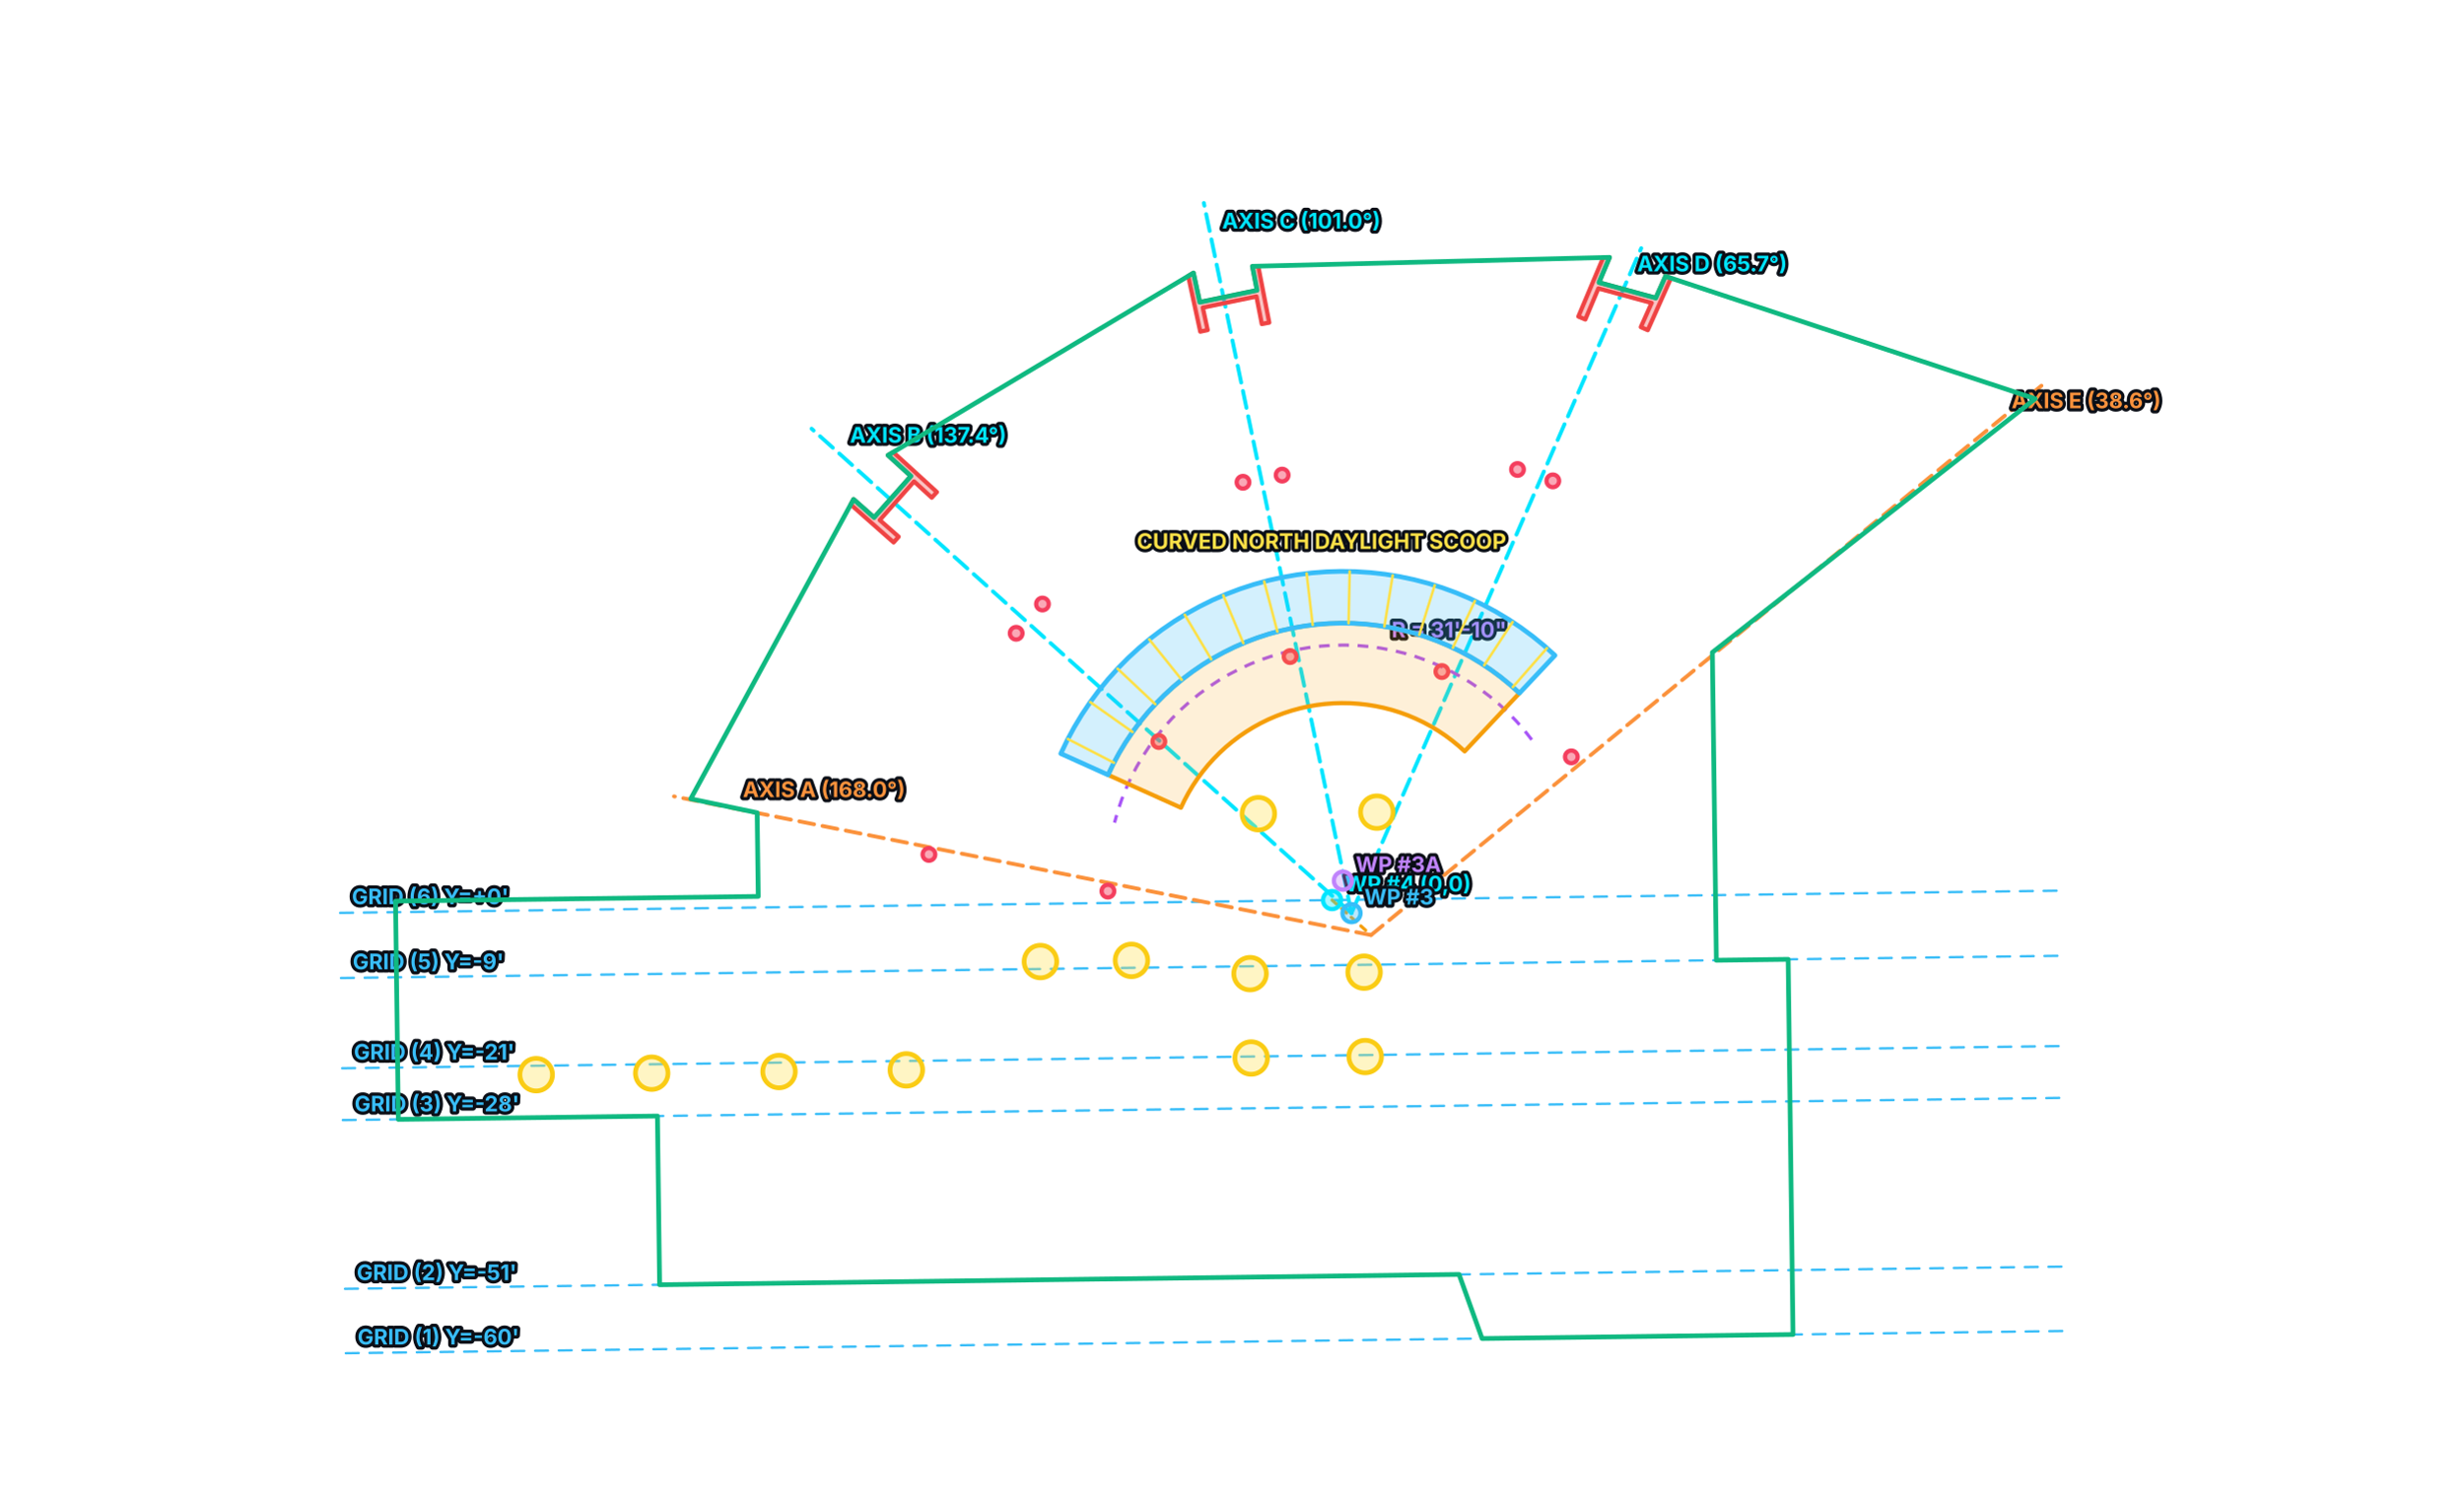
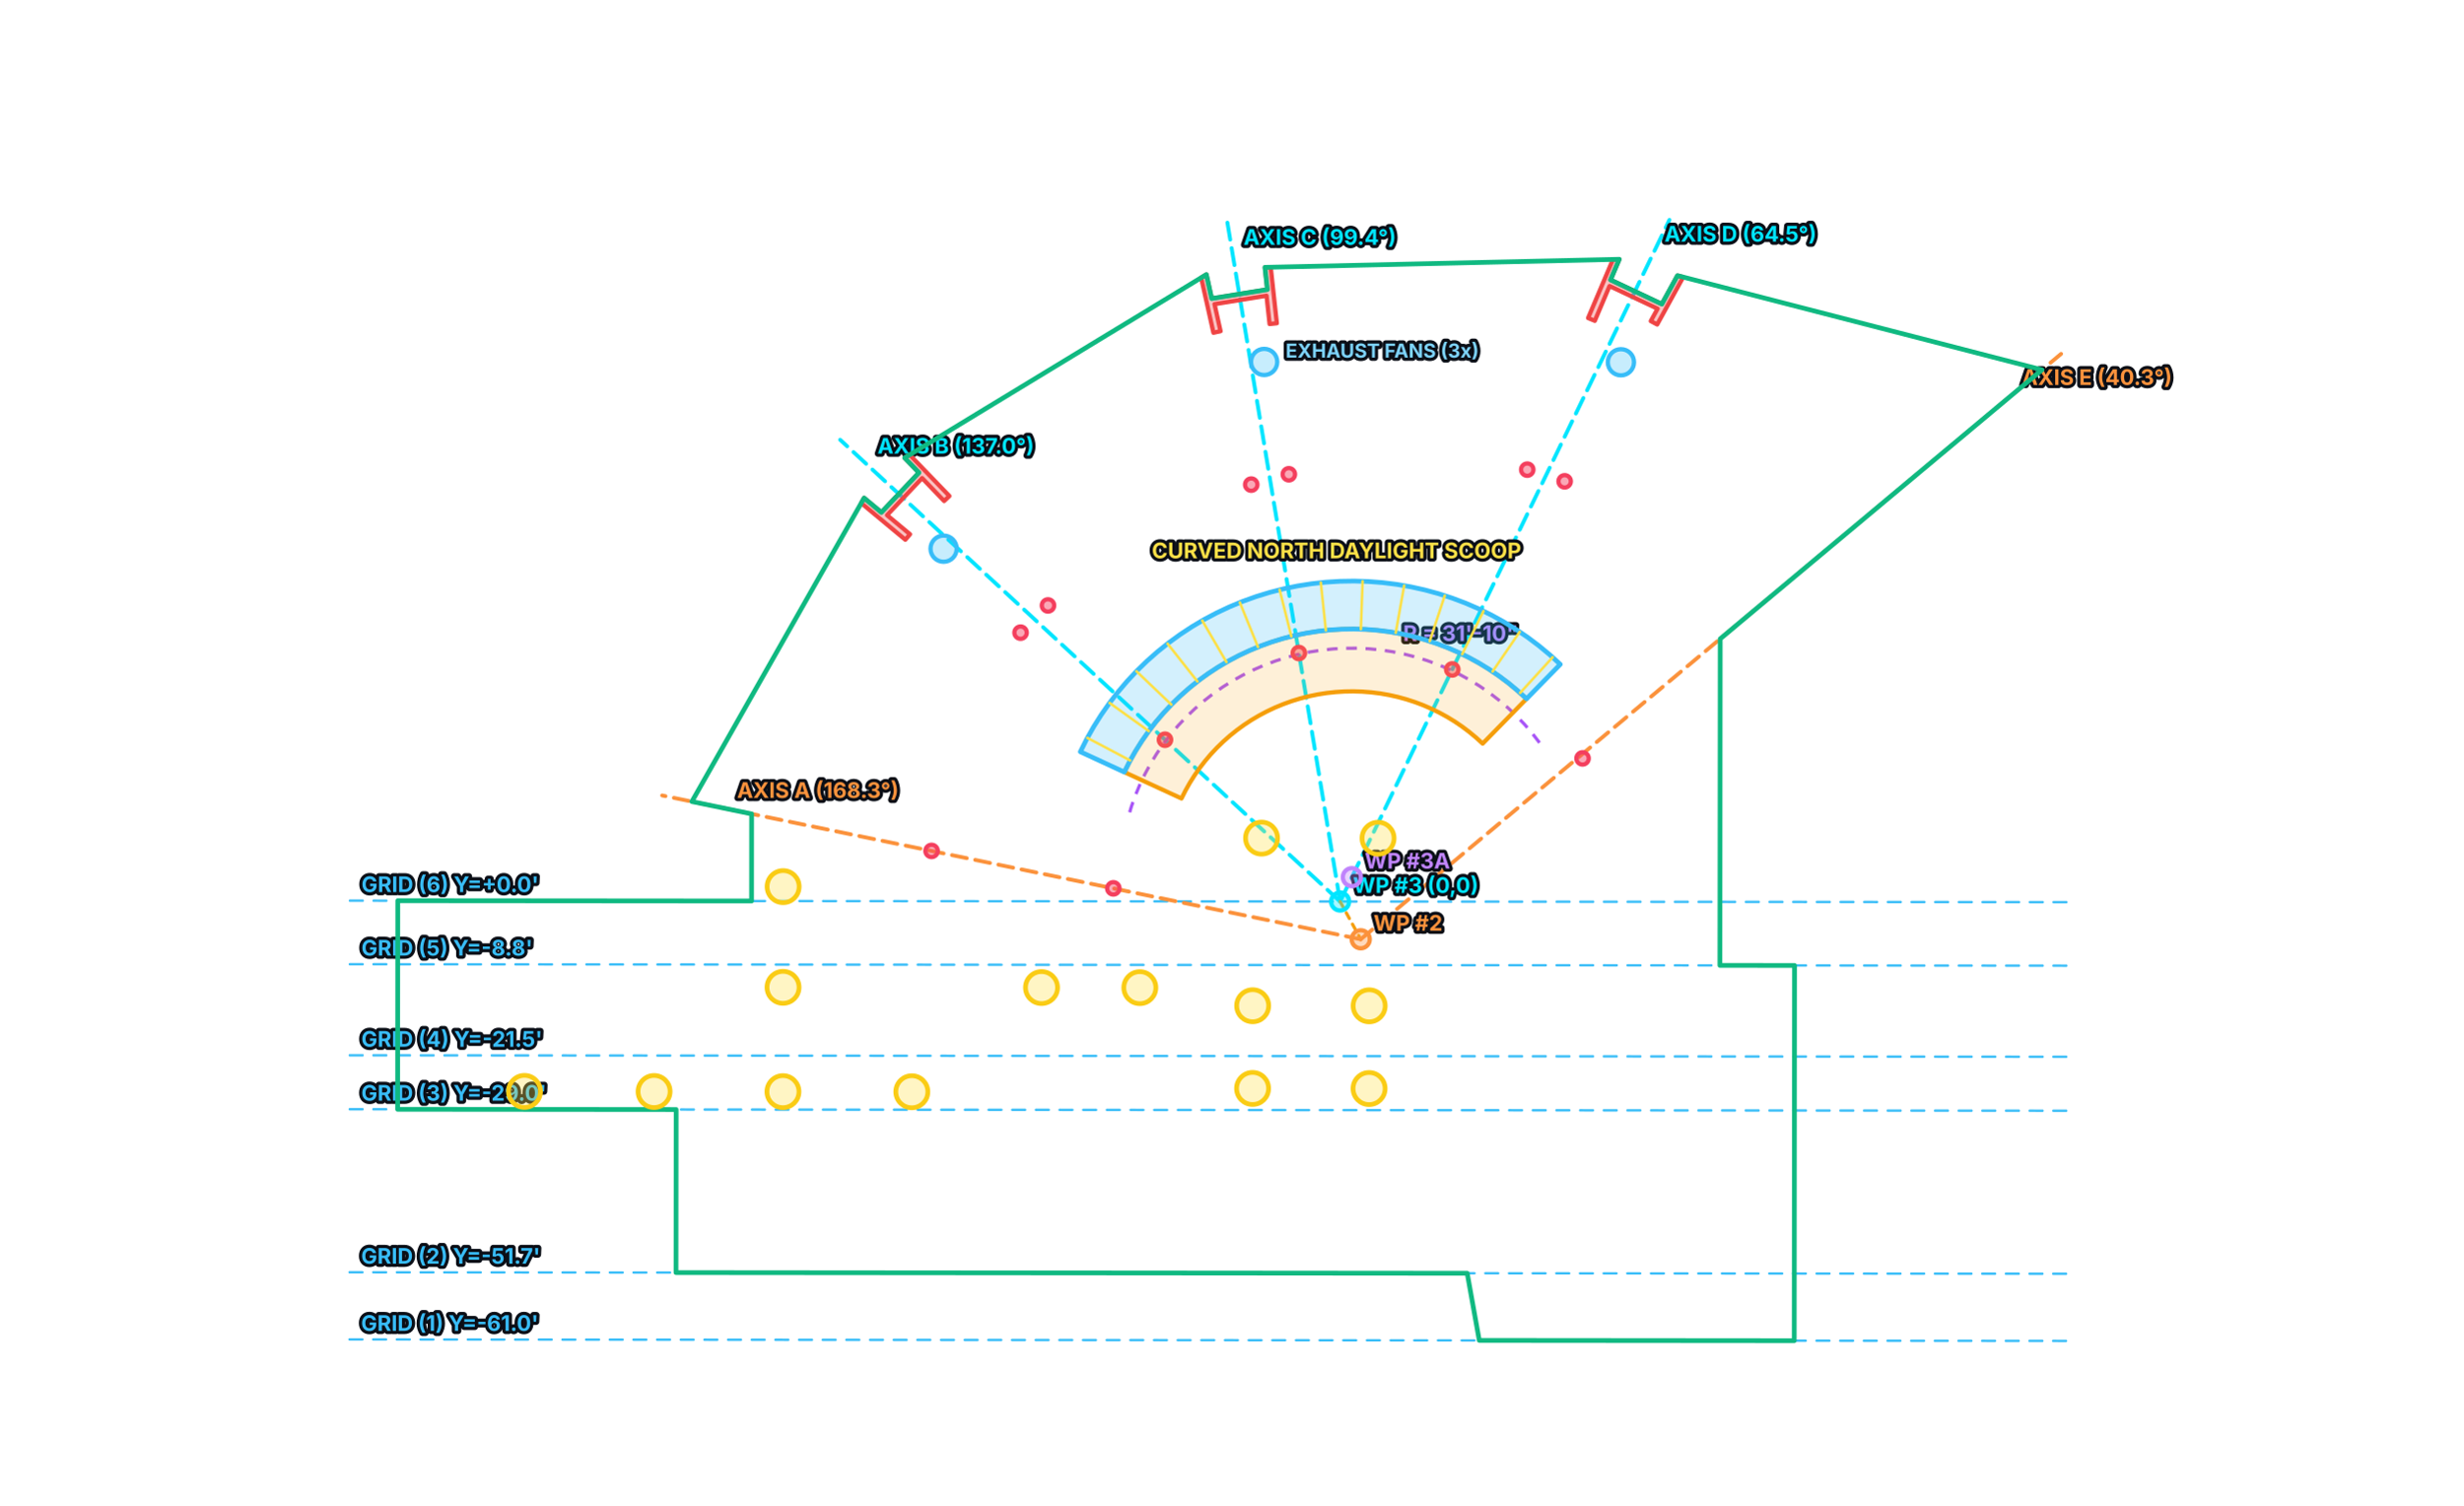
<svg xmlns="http://www.w3.org/2000/svg" viewBox="0 0 1145 700" width="1145" height="700" class="aalto-vector-svg">
  <g class="vec-layer" data-layer="regulating">
-     <line x1="158.11" y1="424.49" x2="956.50" y2="414.17" stroke="#38bdf8" stroke-width="1.1" stroke-dasharray="6,5" stroke-linecap="round" />
-     <text x="163.56" y="420.45" fill="#38bdf8" font-family="Inter, monospace, sans-serif" font-size="10" font-weight="700" paint-order="stroke" stroke="#0b0f17" stroke-width="3" stroke-linejoin="round">GRID (6) Y=+0'</text>
-     <line x1="158.51" y1="454.78" x2="956.89" y2="444.45" stroke="#38bdf8" stroke-width="1.1" stroke-dasharray="6,5" stroke-linecap="round" />
-     <text x="163.95" y="450.73" fill="#38bdf8" font-family="Inter, monospace, sans-serif" font-size="10" font-weight="700" paint-order="stroke" stroke="#0b0f17" stroke-width="3" stroke-linejoin="round">GRID (5) Y=-9'</text>
-     <line x1="159.05" y1="496.76" x2="957.43" y2="486.44" stroke="#38bdf8" stroke-width="1.1" stroke-dasharray="6,5" stroke-linecap="round" />
-     <text x="164.49" y="492.72" fill="#38bdf8" font-family="Inter, monospace, sans-serif" font-size="10" font-weight="700" paint-order="stroke" stroke="#0b0f17" stroke-width="3" stroke-linejoin="round">GRID (4) Y=-21'</text>
-     <line x1="159.36" y1="520.85" x2="957.74" y2="510.52" stroke="#38bdf8" stroke-width="1.1" stroke-dasharray="6,5" stroke-linecap="round" />
-     <text x="164.80" y="516.81" fill="#38bdf8" font-family="Inter, monospace, sans-serif" font-size="10" font-weight="700" paint-order="stroke" stroke="#0b0f17" stroke-width="3" stroke-linejoin="round">GRID (3) Y=-28'</text>
-     <line x1="160.38" y1="599.31" x2="958.76" y2="588.99" stroke="#38bdf8" stroke-width="1.1" stroke-dasharray="6,5" stroke-linecap="round" />
-     <text x="165.82" y="595.27" fill="#38bdf8" font-family="Inter, monospace, sans-serif" font-size="10" font-weight="700" paint-order="stroke" stroke="#0b0f17" stroke-width="3" stroke-linejoin="round">GRID (2) Y=-51'</text>
-     <line x1="160.76" y1="629.25" x2="959.15" y2="618.93" stroke="#38bdf8" stroke-width="1.1" stroke-dasharray="6,5" stroke-linecap="round" />
-     <text x="166.20" y="625.21" fill="#38bdf8" font-family="Inter, monospace, sans-serif" font-size="10" font-weight="700" paint-order="stroke" stroke="#0b0f17" stroke-width="3" stroke-linejoin="round">GRID (1) Y=-60'</text>
-     <line x1="628.28" y1="424.61" x2="377.27" y2="199.32" stroke="#00e5ff" stroke-width="1.8" stroke-dasharray="8,4" stroke-linecap="round" />
-     <text x="395.08" y="205.82" fill="#00e5ff" font-family="Inter, monospace, sans-serif" font-size="10" font-weight="700" paint-order="stroke" stroke="#0b0f17" stroke-width="3" stroke-linejoin="round">AXIS B (137.4°)</text>
-     <line x1="628.28" y1="424.61" x2="559.65" y2="94.39" stroke="#00e5ff" stroke-width="1.8" stroke-dasharray="8,4" stroke-linecap="round" />
-     <text x="568.15" y="106.24" fill="#00e5ff" font-family="Inter, monospace, sans-serif" font-size="10" font-weight="700" paint-order="stroke" stroke="#0b0f17" stroke-width="3" stroke-linejoin="round">AXIS C (101.0°)</text>
-     <line x1="628.28" y1="424.61" x2="762.98" y2="115.40" stroke="#00e5ff" stroke-width="1.8" stroke-dasharray="8,4" stroke-linecap="round" />
-     <text x="761.10" y="126.17" fill="#00e5ff" font-family="Inter, monospace, sans-serif" font-size="10" font-weight="700" paint-order="stroke" stroke="#0b0f17" stroke-width="3" stroke-linejoin="round">AXIS D (65.7°)</text>
-     <line x1="619.25" y1="418.53" x2="637.36" y2="434.82" stroke="#f59e0b" stroke-width="1.5" stroke-dasharray="3,3" stroke-linecap="round" />
-     <line x1="637.36" y1="434.82" x2="313.32" y2="370.31" stroke="#fb923c" stroke-width="1.8" stroke-dasharray="7,4" stroke-linecap="round" />
-     <text x="345.33" y="370.68" fill="#fb923c" font-family="Inter, monospace, sans-serif" font-size="10" font-weight="700" paint-order="stroke" stroke="#0b0f17" stroke-width="3" stroke-linejoin="round">AXIS A (168.0°)</text>
-     <line x1="637.36" y1="434.82" x2="951.44" y2="177.37" stroke="#fb923c" stroke-width="1.8" stroke-dasharray="7,4" stroke-linecap="round" />
-     <text x="935.14" y="189.82" fill="#fb923c" font-family="Inter, monospace, sans-serif" font-size="10" font-weight="700" paint-order="stroke" stroke="#0b0f17" stroke-width="3" stroke-linejoin="round">AXIS E (38.6°)</text>
-     <polyline points="712.09,343.98 708.62,339.57 704.94,335.35 701.04,331.32 696.94,327.50 692.65,323.89 688.18,320.51 683.54,317.36 678.75,314.45 673.82,311.79 668.75,309.38 663.57,307.24 658.29,305.37 652.92,303.76 647.47,302.44 641.97,301.39 636.41,300.63 630.83,300.15 625.23,299.96 619.62,300.06 614.03,300.44 608.46,301.11 602.94,302.06 597.47,303.29 592.07,304.80 586.76,306.59 581.54,308.64 576.44,310.96 571.46,313.54 566.62,316.37 561.93,319.44 557.41,322.75 553.06,326.28 548.89,330.03 544.93,333.99 541.17,338.15 537.63,342.50 534.31,347.02 531.23,351.70 528.40,356.54 525.82,361.51 523.49,366.61 521.43,371.82 519.63,377.14 518.11,382.53" fill="none" stroke="#a855f7" stroke-width="1.5" stroke-dasharray="5,4" stroke-linejoin="round" />
-     <text x="646.92" y="296.39" fill="#c084fc" font-family="Inter, monospace, sans-serif" font-size="10" font-weight="700" paint-order="stroke" stroke="#0b0f17" stroke-width="3" stroke-linejoin="round">R = 31'-10"</text>
-     <circle cx="619.25" cy="418.53" r="4.20" fill="#00e5ff" fill-opacity="0.35" stroke="#00e5ff" stroke-width="2.0" />
-     <text x="625.25" y="414.53" fill="#00e5ff" font-family="Inter, monospace, sans-serif" font-size="10" font-weight="700" paint-order="stroke" stroke="#0b0f17" stroke-width="3" stroke-linejoin="round">WP #4 (0,0)</text>
-     <circle cx="628.28" cy="424.61" r="4.20" fill="#38bdf8" fill-opacity="0.35" stroke="#38bdf8" stroke-width="2.0" />
-     <text x="634.28" y="420.61" fill="#38bdf8" font-family="Inter, monospace, sans-serif" font-size="10" font-weight="700" paint-order="stroke" stroke="#0b0f17" stroke-width="3" stroke-linejoin="round">WP #3</text>
-     <circle cx="624.30" cy="409.52" r="4.20" fill="#c084fc" fill-opacity="0.35" stroke="#c084fc" stroke-width="2.0" />
-     <text x="630.30" y="405.52" fill="#c084fc" font-family="Inter, monospace, sans-serif" font-size="10" font-weight="700" paint-order="stroke" stroke="#0b0f17" stroke-width="3" stroke-linejoin="round">WP #3A</text>
+     <line x1="162.64" y1="418.80" x2="961.50" y2="419.50" stroke="#38bdf8" stroke-width="1.1" stroke-dasharray="6,5" stroke-linecap="round" />
+     <text x="168.03" y="414.80" fill="#38bdf8" font-family="Inter, monospace, sans-serif" font-size="10" font-weight="700" paint-order="stroke" stroke="#0b0f17" stroke-width="3" stroke-linejoin="round">GRID (6) Y=+0.0'</text>
+     <line x1="162.61" y1="448.35" x2="961.47" y2="449.04" stroke="#38bdf8" stroke-width="1.1" stroke-dasharray="6,5" stroke-linecap="round" />
+     <text x="168.00" y="444.35" fill="#38bdf8" font-family="Inter, monospace, sans-serif" font-size="10" font-weight="700" paint-order="stroke" stroke="#0b0f17" stroke-width="3" stroke-linejoin="round">GRID (5) Y=-8.8'</text>
+     <line x1="162.58" y1="490.72" x2="961.44" y2="491.41" stroke="#38bdf8" stroke-width="1.1" stroke-dasharray="6,5" stroke-linecap="round" />
+     <text x="167.96" y="486.72" fill="#38bdf8" font-family="Inter, monospace, sans-serif" font-size="10" font-weight="700" paint-order="stroke" stroke="#0b0f17" stroke-width="3" stroke-linejoin="round">GRID (4) Y=-21.5'</text>
+     <line x1="162.56" y1="515.80" x2="961.42" y2="516.50" stroke="#38bdf8" stroke-width="1.1" stroke-dasharray="6,5" stroke-linecap="round" />
+     <text x="167.94" y="511.81" fill="#38bdf8" font-family="Inter, monospace, sans-serif" font-size="10" font-weight="700" paint-order="stroke" stroke="#0b0f17" stroke-width="3" stroke-linejoin="round">GRID (3) Y=-29.0'</text>
+     <line x1="162.49" y1="591.62" x2="961.35" y2="592.32" stroke="#38bdf8" stroke-width="1.1" stroke-dasharray="6,5" stroke-linecap="round" />
+     <text x="167.87" y="587.63" fill="#38bdf8" font-family="Inter, monospace, sans-serif" font-size="10" font-weight="700" paint-order="stroke" stroke="#0b0f17" stroke-width="3" stroke-linejoin="round">GRID (2) Y=-51.7'</text>
+     <line x1="162.46" y1="622.84" x2="961.32" y2="623.54" stroke="#38bdf8" stroke-width="1.1" stroke-dasharray="6,5" stroke-linecap="round" />
+     <text x="167.85" y="618.85" fill="#38bdf8" font-family="Inter, monospace, sans-serif" font-size="10" font-weight="700" paint-order="stroke" stroke="#0b0f17" stroke-width="3" stroke-linejoin="round">GRID (1) Y=-61.0'</text>
+     <line x1="623.00" y1="419.20" x2="390.55" y2="204.48" stroke="#00e5ff" stroke-width="1.8" stroke-dasharray="8,4" stroke-linecap="round" />
+     <text x="407.92" y="210.90" fill="#00e5ff" font-family="Inter, monospace, sans-serif" font-size="10" font-weight="700" paint-order="stroke" stroke="#0b0f17" stroke-width="3" stroke-linejoin="round">AXIS B (137.0°)</text>
+     <line x1="623.00" y1="419.20" x2="570.39" y2="102.32" stroke="#00e5ff" stroke-width="1.8" stroke-dasharray="8,4" stroke-linecap="round" />
+     <text x="578.13" y="113.82" fill="#00e5ff" font-family="Inter, monospace, sans-serif" font-size="10" font-weight="700" paint-order="stroke" stroke="#0b0f17" stroke-width="3" stroke-linejoin="round">AXIS C (99.4°)</text>
+     <line x1="623.00" y1="419.20" x2="776.10" y2="102.23" stroke="#00e5ff" stroke-width="1.8" stroke-dasharray="8,4" stroke-linecap="round" />
+     <text x="773.81" y="112.33" fill="#00e5ff" font-family="Inter, monospace, sans-serif" font-size="10" font-weight="700" paint-order="stroke" stroke="#0b0f17" stroke-width="3" stroke-linejoin="round">AXIS D (64.5°)</text>
+     <line x1="623.00" y1="419.20" x2="632.58" y2="436.77" stroke="#f59e0b" stroke-width="1.5" stroke-dasharray="3,3" stroke-linecap="round" />
+     <line x1="632.58" y1="436.77" x2="307.82" y2="369.89" stroke="#fb923c" stroke-width="1.8" stroke-dasharray="7,4" stroke-linecap="round" />
+     <text x="342.65" y="371.03" fill="#fb923c" font-family="Inter, monospace, sans-serif" font-size="10" font-weight="700" paint-order="stroke" stroke="#0b0f17" stroke-width="3" stroke-linejoin="round">AXIS A (168.3°)</text>
+     <line x1="632.58" y1="436.77" x2="958.17" y2="164.54" stroke="#fb923c" stroke-width="1.8" stroke-dasharray="7,4" stroke-linecap="round" />
+     <text x="939.92" y="178.98" fill="#fb923c" font-family="Inter, monospace, sans-serif" font-size="10" font-weight="700" paint-order="stroke" stroke="#0b0f17" stroke-width="3" stroke-linejoin="round">AXIS E (40.3°)</text>
+     <polyline points="715.70,345.37 712.35,341.04 708.78,336.89 705.00,332.92 701.02,329.15 696.85,325.59 692.50,322.24 687.98,319.11 683.31,316.22 678.50,313.57 673.55,311.16 668.48,309.01 663.31,307.12 658.05,305.49 652.71,304.13 647.31,303.04 641.86,302.22 636.38,301.68 630.87,301.42 625.36,301.44 619.85,301.74 614.37,302.31 608.92,303.16 603.53,304.29 598.20,305.68 592.95,307.35 587.79,309.27 582.74,311.46 577.81,313.90 573.01,316.58 568.36,319.50 563.86,322.66 559.54,326.03 555.39,329.62 551.44,333.42 547.68,337.41 544.14,341.59 540.82,345.93 537.73,350.45 534.88,355.11 532.27,359.91 529.91,364.83 527.81,369.87 525.97,375.01 524.41,380.23" fill="none" stroke="#a855f7" stroke-width="1.5" stroke-dasharray="5,4" stroke-linejoin="round" />
+     <text x="652.27" y="298.03" fill="#c084fc" font-family="Inter, monospace, sans-serif" font-size="10" font-weight="700" paint-order="stroke" stroke="#0b0f17" stroke-width="3" stroke-linejoin="round">R = 31'-10"</text>
+     <circle cx="623.00" cy="419.20" r="4.20" fill="#00e5ff" fill-opacity="0.35" stroke="#00e5ff" stroke-width="2.0" />
+     <text x="629.00" y="415.20" fill="#00e5ff" font-family="Inter, monospace, sans-serif" font-size="10" font-weight="700" paint-order="stroke" stroke="#0b0f17" stroke-width="3" stroke-linejoin="round">WP #3 (0,0)</text>
+     <circle cx="632.58" cy="436.77" r="4.20" fill="#fb923c" fill-opacity="0.35" stroke="#fb923c" stroke-width="2.0" />
+     <text x="638.58" y="432.77" fill="#fb923c" font-family="Inter, monospace, sans-serif" font-size="10" font-weight="700" paint-order="stroke" stroke="#0b0f17" stroke-width="3" stroke-linejoin="round">WP #2</text>
+     <circle cx="628.47" cy="407.88" r="4.20" fill="#c084fc" fill-opacity="0.35" stroke="#c084fc" stroke-width="2.0" />
+     <text x="634.47" y="403.88" fill="#c084fc" font-family="Inter, monospace, sans-serif" font-size="10" font-weight="700" paint-order="stroke" stroke="#0b0f17" stroke-width="3" stroke-linejoin="round">WP #3A</text>
  </g>
  <g class="vec-layer" data-layer="structure">
-     <polygon points="395.47,234.59 396.79,232.17 406.36,240.63 423.44,221.39 412.81,211.67 415.22,210.24 435.52,228.81 433.15,231.40 424.92,223.87 408.98,241.83 417.74,249.58 415.42,252.21" fill="#ef4444" fill-opacity="0.32" stroke="#ef4444" stroke-width="2.0" stroke-linejoin="round" />
-     <polygon points="552.38,128.38 554.81,126.92 557.76,140.52 584.37,134.97 582.20,123.83 584.92,123.76 590.04,149.99 586.59,150.66 584.09,137.85 559.16,143.04 561.41,153.46 557.98,154.20" fill="#ef4444" fill-opacity="0.32" stroke="#ef4444" stroke-width="2.0" stroke-linejoin="round" />
-     <polygon points="745.32,119.74 748.27,119.67 743.34,131.36 769.74,138.56 774.25,128.46 776.81,129.31 766.01,153.51 762.80,152.08 767.81,140.86 743.07,134.11 736.99,148.54 733.76,147.17" fill="#ef4444" fill-opacity="0.32" stroke="#ef4444" stroke-width="2.0" stroke-linejoin="round" />
-     <circle cx="515.04" cy="414.37" r="2.93" fill="#f43f5e" fill-opacity="0.45" stroke="#f43f5e" stroke-width="2.0" />
-     <circle cx="538.72" cy="344.81" r="2.93" fill="#f43f5e" fill-opacity="0.45" stroke="#f43f5e" stroke-width="2.0" />
-     <circle cx="599.75" cy="305.30" r="2.93" fill="#f43f5e" fill-opacity="0.45" stroke="#f43f5e" stroke-width="2.0" />
-     <circle cx="670.30" cy="312.27" r="2.93" fill="#f43f5e" fill-opacity="0.45" stroke="#f43f5e" stroke-width="2.0" />
-     <circle cx="730.49" cy="351.94" r="2.93" fill="#f43f5e" fill-opacity="0.45" stroke="#f43f5e" stroke-width="2.0" />
-     <circle cx="431.84" cy="397.31" r="2.93" fill="#f43f5e" fill-opacity="0.45" stroke="#f43f5e" stroke-width="2.0" />
-     <circle cx="472.40" cy="294.46" r="2.93" fill="#f43f5e" fill-opacity="0.45" stroke="#f43f5e" stroke-width="2.0" />
-     <circle cx="484.61" cy="280.87" r="2.93" fill="#f43f5e" fill-opacity="0.45" stroke="#f43f5e" stroke-width="2.0" />
-     <circle cx="577.84" cy="224.25" r="2.93" fill="#f43f5e" fill-opacity="0.45" stroke="#f43f5e" stroke-width="2.0" />
-     <circle cx="596.04" cy="220.92" r="2.93" fill="#f43f5e" fill-opacity="0.45" stroke="#f43f5e" stroke-width="2.0" />
-     <circle cx="705.46" cy="218.30" r="2.93" fill="#f43f5e" fill-opacity="0.45" stroke="#f43f5e" stroke-width="2.0" />
-     <circle cx="721.88" cy="223.60" r="2.93" fill="#f43f5e" fill-opacity="0.45" stroke="#f43f5e" stroke-width="2.0" />
+     <polygon points="400.36,233.92 401.69,231.56 409.73,238.25 427.19,219.79 420.54,212.89 422.87,211.47 441.35,230.65 438.90,232.96 428.65,222.32 412.37,239.54 423.04,248.42 420.86,250.97" fill="#ef4444" fill-opacity="0.32" stroke="#ef4444" stroke-width="2.0" stroke-linejoin="round" />
+     <polygon points="558.40,129.13 560.82,127.66 563.30,138.81 589.17,134.62 588.04,124.31 590.73,124.25 593.58,150.30 590.21,150.66 588.78,137.50 564.61,141.42 567.41,154.00 564.10,154.72" fill="#ef4444" fill-opacity="0.32" stroke="#ef4444" stroke-width="2.0" stroke-linejoin="round" />
+     <polygon points="749.85,120.63 752.79,120.56 748.72,130.14 772.57,141.39 779.84,128.15 782.51,128.84 770.40,150.88 767.42,149.29 770.58,143.54 748.26,133.01 741.40,149.17 738.28,147.87" fill="#ef4444" fill-opacity="0.32" stroke="#ef4444" stroke-width="2.0" stroke-linejoin="round" />
+     <circle cx="517.56" cy="413.08" r="2.88" fill="#f43f5e" fill-opacity="0.45" stroke="#f43f5e" stroke-width="2.0" />
+     <circle cx="541.57" cy="343.98" r="2.88" fill="#f43f5e" fill-opacity="0.45" stroke="#f43f5e" stroke-width="2.0" />
+     <circle cx="603.81" cy="303.65" r="2.88" fill="#f43f5e" fill-opacity="0.45" stroke="#f43f5e" stroke-width="2.0" />
+     <circle cx="675.13" cy="311.28" r="2.88" fill="#f43f5e" fill-opacity="0.45" stroke="#f43f5e" stroke-width="2.0" />
+     <circle cx="735.70" cy="352.65" r="2.88" fill="#f43f5e" fill-opacity="0.45" stroke="#f43f5e" stroke-width="2.0" />
+     <circle cx="433.06" cy="395.68" r="2.88" fill="#f43f5e" fill-opacity="0.45" stroke="#f43f5e" stroke-width="2.0" />
+     <circle cx="474.44" cy="294.18" r="2.88" fill="#f43f5e" fill-opacity="0.45" stroke="#f43f5e" stroke-width="2.0" />
+     <circle cx="487.18" cy="281.53" r="2.88" fill="#f43f5e" fill-opacity="0.45" stroke="#f43f5e" stroke-width="2.0" />
+     <circle cx="581.67" cy="225.34" r="2.88" fill="#f43f5e" fill-opacity="0.45" stroke="#f43f5e" stroke-width="2.0" />
+     <circle cx="599.16" cy="220.53" r="2.88" fill="#f43f5e" fill-opacity="0.45" stroke="#f43f5e" stroke-width="2.0" />
+     <circle cx="709.99" cy="218.38" r="2.88" fill="#f43f5e" fill-opacity="0.45" stroke="#f43f5e" stroke-width="2.0" />
+     <circle cx="727.38" cy="223.81" r="2.88" fill="#f43f5e" fill-opacity="0.45" stroke="#f43f5e" stroke-width="2.0" />
  </g>
  <g class="vec-layer" data-layer="walls">
-     <polygon points="321.09,371.45 395.47,234.59 396.79,232.17 406.36,240.63 423.44,221.39 412.81,211.67 415.22,210.24 552.38,128.38 554.81,126.92 557.76,140.52 584.37,134.97 582.20,123.83 584.92,123.76 745.32,119.74 748.27,119.67 743.34,131.36 769.74,138.56 774.25,128.46 776.81,129.31 946.14,185.42 796.05,303.35 797.90,446.51 831.28,446.08 833.54,620.55 689.00,622.42 678.29,592.61 306.63,597.42 305.62,518.96 185.17,520.52 183.86,419.00 352.48,416.82 351.98,377.93" fill="none" stroke="#10b981" stroke-width="2.2" stroke-linejoin="round" />
+     <polygon points="321.63,372.73 400.36,233.92 401.69,231.56 409.73,238.25 427.19,219.79 420.54,212.89 422.87,211.47 558.40,129.13 560.82,127.66 563.30,138.81 589.17,134.62 588.04,124.31 590.73,124.25 749.85,120.63 752.79,120.56 748.72,130.14 772.57,141.39 779.84,128.15 782.51,128.84 949.30,171.95 799.69,297.05 799.56,448.90 834.25,448.93 834.10,623.43 687.70,623.30 682.09,592.08 314.25,591.76 314.32,515.94 184.84,515.82 184.92,418.82 349.38,418.96 349.41,378.46" fill="none" stroke="#10b981" stroke-width="2.2" stroke-linejoin="round" />
  </g>
  <g class="vec-layer" data-layer="roof_skylights">
-     <polygon points="680.90,349.36 677.98,346.74 674.93,344.26 671.77,341.92 668.50,339.74 665.14,337.72 661.68,335.86 658.13,334.17 654.51,332.64 650.82,331.29 647.08,330.12 643.28,329.13 639.43,328.32 635.55,327.69 631.65,327.25 627.73,326.99 623.80,326.92 619.88,327.04 615.96,327.34 612.06,327.83 608.19,328.50 604.36,329.36 600.57,330.40 596.84,331.61 593.17,333.01 589.56,334.57 586.04,336.31 582.60,338.21 579.26,340.28 576.02,342.49 572.89,344.87 569.87,347.38 566.98,350.04 564.22,352.83 561.59,355.75 559.10,358.80 556.77,361.95 554.58,365.22 552.56,368.58 550.69,372.04 548.99,375.58 515.10,360.31 517.57,355.17 520.27,350.16 523.21,345.28 526.38,340.55 529.77,335.97 533.37,331.56 537.18,327.33 541.19,323.28 545.38,319.42 549.75,315.77 554.29,312.34 558.99,309.12 563.84,306.13 568.83,303.37 573.93,300.85 579.16,298.58 584.48,296.56 589.90,294.79 595.39,293.29 600.95,292.05 606.56,291.07 612.21,290.36 617.89,289.92 623.58,289.75 629.28,289.85 634.96,290.22 640.62,290.87 646.24,291.78 651.82,292.95 657.33,294.39 662.76,296.09 668.11,298.05 673.36,300.26 678.50,302.72 683.52,305.41 688.40,308.35 693.14,311.51 697.72,314.89 702.13,318.49 706.37,322.29" fill="#f59e0b" fill-opacity="0.16" stroke="#f59e0b" stroke-width="2.0" stroke-linejoin="round" />
-     <polygon points="706.37,322.29 702.13,318.49 697.72,314.89 693.14,311.51 688.40,308.35 683.52,305.41 678.50,302.72 673.36,300.26 668.11,298.05 662.76,296.09 657.33,294.39 651.82,292.95 646.24,291.78 640.62,290.87 634.96,290.22 629.28,289.85 623.58,289.75 617.89,289.92 612.21,290.36 606.56,291.07 600.95,292.05 595.39,293.29 589.90,294.79 584.48,296.56 579.16,298.58 573.93,300.85 568.83,303.37 563.84,306.13 558.99,309.12 554.29,312.34 549.75,315.77 545.38,319.42 541.19,323.28 537.18,327.33 533.37,331.56 529.77,335.97 526.38,340.55 523.21,345.28 520.27,350.16 517.57,355.17 515.10,360.31 493.14,350.41 496.10,344.24 499.35,338.22 502.88,332.36 506.68,326.68 510.75,321.18 515.08,315.88 519.66,310.79 524.47,305.93 529.51,301.30 534.76,296.92 540.21,292.79 545.86,288.92 551.68,285.33 557.67,282.02 563.80,278.99 570.08,276.27 576.47,273.84 582.98,271.72 589.58,269.91 596.25,268.42 602.99,267.24 609.78,266.39 616.60,265.86 623.44,265.66 630.28,265.78 637.11,266.23 643.90,267.00 650.66,268.09 657.35,269.51 663.97,271.24 670.50,273.28 676.92,275.63 683.23,278.28 689.40,281.23 695.43,284.47 701.29,288.00 706.98,291.79 712.49,295.86 717.79,300.18 722.88,304.75" fill="#38bdf8" fill-opacity="0.22" stroke="#38bdf8" stroke-width="2.2" stroke-linejoin="round" />
-     <line x1="703.28" y1="319.48" x2="719.17" y2="301.37" stroke="#fde047" stroke-width="1.2" stroke-linecap="round" />
-     <line x1="689.98" y1="309.37" x2="703.19" y2="289.22" stroke="#fde047" stroke-width="1.2" stroke-linecap="round" />
-     <line x1="675.40" y1="301.20" x2="685.68" y2="279.41" stroke="#fde047" stroke-width="1.2" stroke-linecap="round" />
-     <line x1="659.83" y1="295.14" x2="666.98" y2="272.13" stroke="#fde047" stroke-width="1.2" stroke-linecap="round" />
-     <line x1="643.57" y1="291.31" x2="647.44" y2="267.53" stroke="#fde047" stroke-width="1.2" stroke-linecap="round" />
-     <line x1="626.93" y1="289.78" x2="627.46" y2="265.69" stroke="#fde047" stroke-width="1.2" stroke-linecap="round" />
-     <line x1="610.24" y1="290.58" x2="607.41" y2="266.65" stroke="#fde047" stroke-width="1.2" stroke-linecap="round" />
-     <line x1="593.82" y1="293.69" x2="587.69" y2="270.39" stroke="#fde047" stroke-width="1.2" stroke-linecap="round" />
-     <line x1="578.00" y1="299.06" x2="568.69" y2="276.84" stroke="#fde047" stroke-width="1.2" stroke-linecap="round" />
-     <line x1="563.08" y1="306.58" x2="550.76" y2="285.87" stroke="#fde047" stroke-width="1.2" stroke-linecap="round" />
-     <line x1="549.35" y1="316.10" x2="534.27" y2="297.31" stroke="#fde047" stroke-width="1.2" stroke-linecap="round" />
-     <line x1="537.07" y1="327.44" x2="519.53" y2="310.93" stroke="#fde047" stroke-width="1.2" stroke-linecap="round" />
-     <line x1="526.50" y1="340.38" x2="506.83" y2="326.47" stroke="#fde047" stroke-width="1.2" stroke-linecap="round" />
-     <line x1="517.83" y1="354.66" x2="496.41" y2="343.63" stroke="#fde047" stroke-width="1.2" stroke-linecap="round" />
-     <text x="528.50" y="255.25" fill="#fde047" font-family="Inter, monospace, sans-serif" font-size="10" font-weight="700" paint-order="stroke" stroke="#0b0f17" stroke-width="3" stroke-linejoin="round">CURVED NORTH DAYLIGHT SCOOP</text>
-     <circle cx="585.00" cy="378.36" r="7.57" fill="#fde047" fill-opacity="0.32" stroke="#facc15" stroke-width="2.2" />
-     <circle cx="640.06" cy="377.65" r="7.57" fill="#fde047" fill-opacity="0.32" stroke="#facc15" stroke-width="2.2" />
-     <circle cx="483.67" cy="447.13" r="7.57" fill="#fde047" fill-opacity="0.32" stroke="#facc15" stroke-width="2.2" />
-     <circle cx="525.99" cy="446.58" r="7.57" fill="#fde047" fill-opacity="0.32" stroke="#facc15" stroke-width="2.2" />
-     <circle cx="581.14" cy="452.75" r="7.57" fill="#fde047" fill-opacity="0.32" stroke="#facc15" stroke-width="2.2" />
-     <circle cx="634.14" cy="452.07" r="7.57" fill="#fde047" fill-opacity="0.32" stroke="#facc15" stroke-width="2.2" />
-     <circle cx="249.26" cy="499.73" r="7.57" fill="#fde047" fill-opacity="0.32" stroke="#facc15" stroke-width="2.2" />
-     <circle cx="302.95" cy="499.03" r="7.57" fill="#fde047" fill-opacity="0.32" stroke="#facc15" stroke-width="2.2" />
-     <circle cx="362.14" cy="498.27" r="7.57" fill="#fde047" fill-opacity="0.32" stroke="#facc15" stroke-width="2.2" />
-     <circle cx="421.33" cy="497.50" r="7.57" fill="#fde047" fill-opacity="0.32" stroke="#facc15" stroke-width="2.2" />
-     <circle cx="581.65" cy="491.98" r="7.57" fill="#fde047" fill-opacity="0.32" stroke="#facc15" stroke-width="2.2" />
-     <circle cx="634.65" cy="491.30" r="7.57" fill="#fde047" fill-opacity="0.32" stroke="#facc15" stroke-width="2.2" />
+     <polygon points="689.27,345.77 686.21,342.99 683.02,340.35 679.71,337.86 676.29,335.53 672.75,333.37 669.12,331.37 665.39,329.55 661.58,327.90 657.69,326.44 653.74,325.16 649.73,324.06 645.68,323.16 641.58,322.44 637.46,321.93 633.31,321.60 629.15,321.47 625.00,321.54 620.85,321.80 616.71,322.25 612.61,322.90 608.54,323.74 604.51,324.77 600.54,325.99 596.63,327.40 592.79,328.98 589.04,330.75 585.37,332.69 581.80,334.80 578.34,337.07 574.99,339.51 571.76,342.10 568.66,344.84 565.70,347.72 562.87,350.73 560.20,353.88 557.68,357.15 555.32,360.53 553.12,364.02 551.10,367.61 549.25,371.29 522.67,359.02 525.14,354.10 527.84,349.31 530.78,344.65 533.93,340.13 537.29,335.76 540.87,331.56 544.64,327.53 548.60,323.69 552.74,320.03 557.05,316.57 561.52,313.32 566.15,310.28 570.92,307.46 575.81,304.87 580.83,302.52 585.95,300.40 591.17,298.52 596.47,296.89 601.85,295.51 607.28,294.39 612.77,293.52 618.29,292.92 623.83,292.57 629.38,292.48 634.93,292.65 640.47,293.09 645.98,293.78 651.45,294.73 656.87,295.94 662.22,297.40 667.50,299.11 672.69,301.07 677.77,303.27 682.75,305.70 687.61,308.37 692.33,311.26 696.90,314.37 701.33,317.69 705.58,321.22 709.66,324.94" fill="#f59e0b" fill-opacity="0.16" stroke="#f59e0b" stroke-width="2.0" stroke-linejoin="round" />
+     <polygon points="709.66,324.94 705.58,321.22 701.33,317.69 696.90,314.37 692.33,311.26 687.61,308.37 682.75,305.70 677.77,303.27 672.69,301.07 667.50,299.11 662.22,297.40 656.87,295.94 651.45,294.73 645.98,293.78 640.47,293.09 634.93,292.65 629.38,292.48 623.83,292.57 618.29,292.92 612.77,293.52 607.28,294.39 601.85,295.51 596.47,296.89 591.17,298.52 585.95,300.40 580.83,302.52 575.81,304.87 570.92,307.46 566.15,310.28 561.52,313.32 557.05,316.57 552.74,320.03 548.60,323.69 544.64,327.53 540.87,331.56 537.29,335.76 533.93,340.13 530.78,344.65 527.84,349.31 525.14,354.10 522.67,359.02 502.23,349.57 505.17,343.71 508.40,337.99 511.90,332.43 515.66,327.04 519.68,321.83 523.94,316.81 528.44,312.01 533.16,307.42 538.11,303.05 543.25,298.93 548.59,295.05 554.11,291.42 559.79,288.06 565.64,284.97 571.62,282.16 577.73,279.63 583.96,277.39 590.29,275.45 596.71,273.80 603.19,272.46 609.74,271.43 616.32,270.70 622.93,270.29 629.56,270.18 636.18,270.39 642.79,270.91 649.36,271.73 655.89,272.87 662.35,274.31 668.74,276.05 675.04,278.10 681.23,280.43 687.30,283.05 693.24,285.96 699.03,289.14 704.67,292.59 710.13,296.30 715.40,300.26 720.48,304.47 725.35,308.91" fill="#38bdf8" fill-opacity="0.22" stroke="#38bdf8" stroke-width="2.2" stroke-linejoin="round" />
+     <line x1="706.69" y1="322.19" x2="721.80" y2="305.63" stroke="#fde047" stroke-width="1.2" stroke-linecap="round" />
+     <line x1="693.86" y1="312.26" x2="706.49" y2="293.79" stroke="#fde047" stroke-width="1.2" stroke-linecap="round" />
+     <line x1="679.75" y1="304.20" x2="689.66" y2="284.17" stroke="#fde047" stroke-width="1.2" stroke-linecap="round" />
+     <line x1="664.65" y1="298.16" x2="671.64" y2="276.95" stroke="#fde047" stroke-width="1.2" stroke-linecap="round" />
+     <line x1="648.85" y1="294.25" x2="652.78" y2="272.29" stroke="#fde047" stroke-width="1.2" stroke-linecap="round" />
+     <line x1="632.64" y1="292.55" x2="633.45" y2="270.27" stroke="#fde047" stroke-width="1.2" stroke-linecap="round" />
+     <line x1="616.36" y1="293.10" x2="614.02" y2="270.92" stroke="#fde047" stroke-width="1.2" stroke-linecap="round" />
+     <line x1="600.31" y1="295.88" x2="594.87" y2="274.24" stroke="#fde047" stroke-width="1.2" stroke-linecap="round" />
+     <line x1="584.81" y1="300.84" x2="576.38" y2="280.16" stroke="#fde047" stroke-width="1.2" stroke-linecap="round" />
+     <line x1="570.16" y1="307.89" x2="558.90" y2="288.57" stroke="#fde047" stroke-width="1.2" stroke-linecap="round" />
+     <line x1="556.65" y1="316.88" x2="542.77" y2="299.29" stroke="#fde047" stroke-width="1.2" stroke-linecap="round" />
+     <line x1="544.53" y1="327.64" x2="528.31" y2="312.14" stroke="#fde047" stroke-width="1.2" stroke-linecap="round" />
+     <line x1="534.05" y1="339.97" x2="515.80" y2="326.84" stroke="#fde047" stroke-width="1.2" stroke-linecap="round" />
+     <line x1="525.40" y1="353.61" x2="505.49" y2="343.12" stroke="#fde047" stroke-width="1.2" stroke-linecap="round" />
+     <text x="535.47" y="259.59" fill="#fde047" font-family="Inter, monospace, sans-serif" font-size="10" font-weight="700" paint-order="stroke" stroke="#0b0f17" stroke-width="3" stroke-linejoin="round">CURVED NORTH DAYLIGHT SCOOP</text>
+     <circle cx="586.47" cy="389.73" r="7.45" fill="#fde047" fill-opacity="0.32" stroke="#facc15" stroke-width="2.2" />
+     <circle cx="640.63" cy="389.78" r="7.45" fill="#fde047" fill-opacity="0.32" stroke="#facc15" stroke-width="2.2" />
+     <circle cx="364.05" cy="412.28" r="7.45" fill="#fde047" fill-opacity="0.32" stroke="#facc15" stroke-width="2.2" />
+     <circle cx="364.01" cy="459.11" r="7.45" fill="#fde047" fill-opacity="0.32" stroke="#facc15" stroke-width="2.2" />
+     <circle cx="484.18" cy="459.22" r="7.45" fill="#fde047" fill-opacity="0.32" stroke="#facc15" stroke-width="2.2" />
+     <circle cx="529.88" cy="459.26" r="7.45" fill="#fde047" fill-opacity="0.32" stroke="#facc15" stroke-width="2.2" />
+     <circle cx="582.34" cy="467.67" r="7.45" fill="#fde047" fill-opacity="0.32" stroke="#facc15" stroke-width="2.2" />
+     <circle cx="636.50" cy="467.71" r="7.45" fill="#fde047" fill-opacity="0.32" stroke="#facc15" stroke-width="2.2" />
+     <circle cx="243.80" cy="507.51" r="7.45" fill="#fde047" fill-opacity="0.32" stroke="#facc15" stroke-width="2.2" />
+     <circle cx="304.06" cy="507.56" r="7.45" fill="#fde047" fill-opacity="0.32" stroke="#facc15" stroke-width="2.2" />
+     <circle cx="363.97" cy="507.62" r="7.45" fill="#fde047" fill-opacity="0.32" stroke="#facc15" stroke-width="2.2" />
+     <circle cx="423.88" cy="507.67" r="7.45" fill="#fde047" fill-opacity="0.32" stroke="#facc15" stroke-width="2.2" />
+     <circle cx="582.30" cy="506.13" r="7.45" fill="#fde047" fill-opacity="0.32" stroke="#facc15" stroke-width="2.2" />
+     <circle cx="636.46" cy="506.18" r="7.45" fill="#fde047" fill-opacity="0.32" stroke="#facc15" stroke-width="2.2" />
+     <circle cx="438.66" cy="255.13" r="6.09" fill="#38bdf8" fill-opacity="0.28" stroke="#38bdf8" stroke-width="2.0" />
+     <circle cx="587.68" cy="168.29" r="6.09" fill="#38bdf8" fill-opacity="0.28" stroke="#38bdf8" stroke-width="2.0" />
+     <circle cx="753.54" cy="168.44" r="6.09" fill="#38bdf8" fill-opacity="0.28" stroke="#38bdf8" stroke-width="2.0" />
+     <text x="597.68" y="166.29" fill="#7dd3fc" font-family="Inter, monospace, sans-serif" font-size="9" font-weight="700" paint-order="stroke" stroke="#0b0f17" stroke-width="3" stroke-linejoin="round">EXHAUST FANS (3x)</text>
  </g>
</svg>
